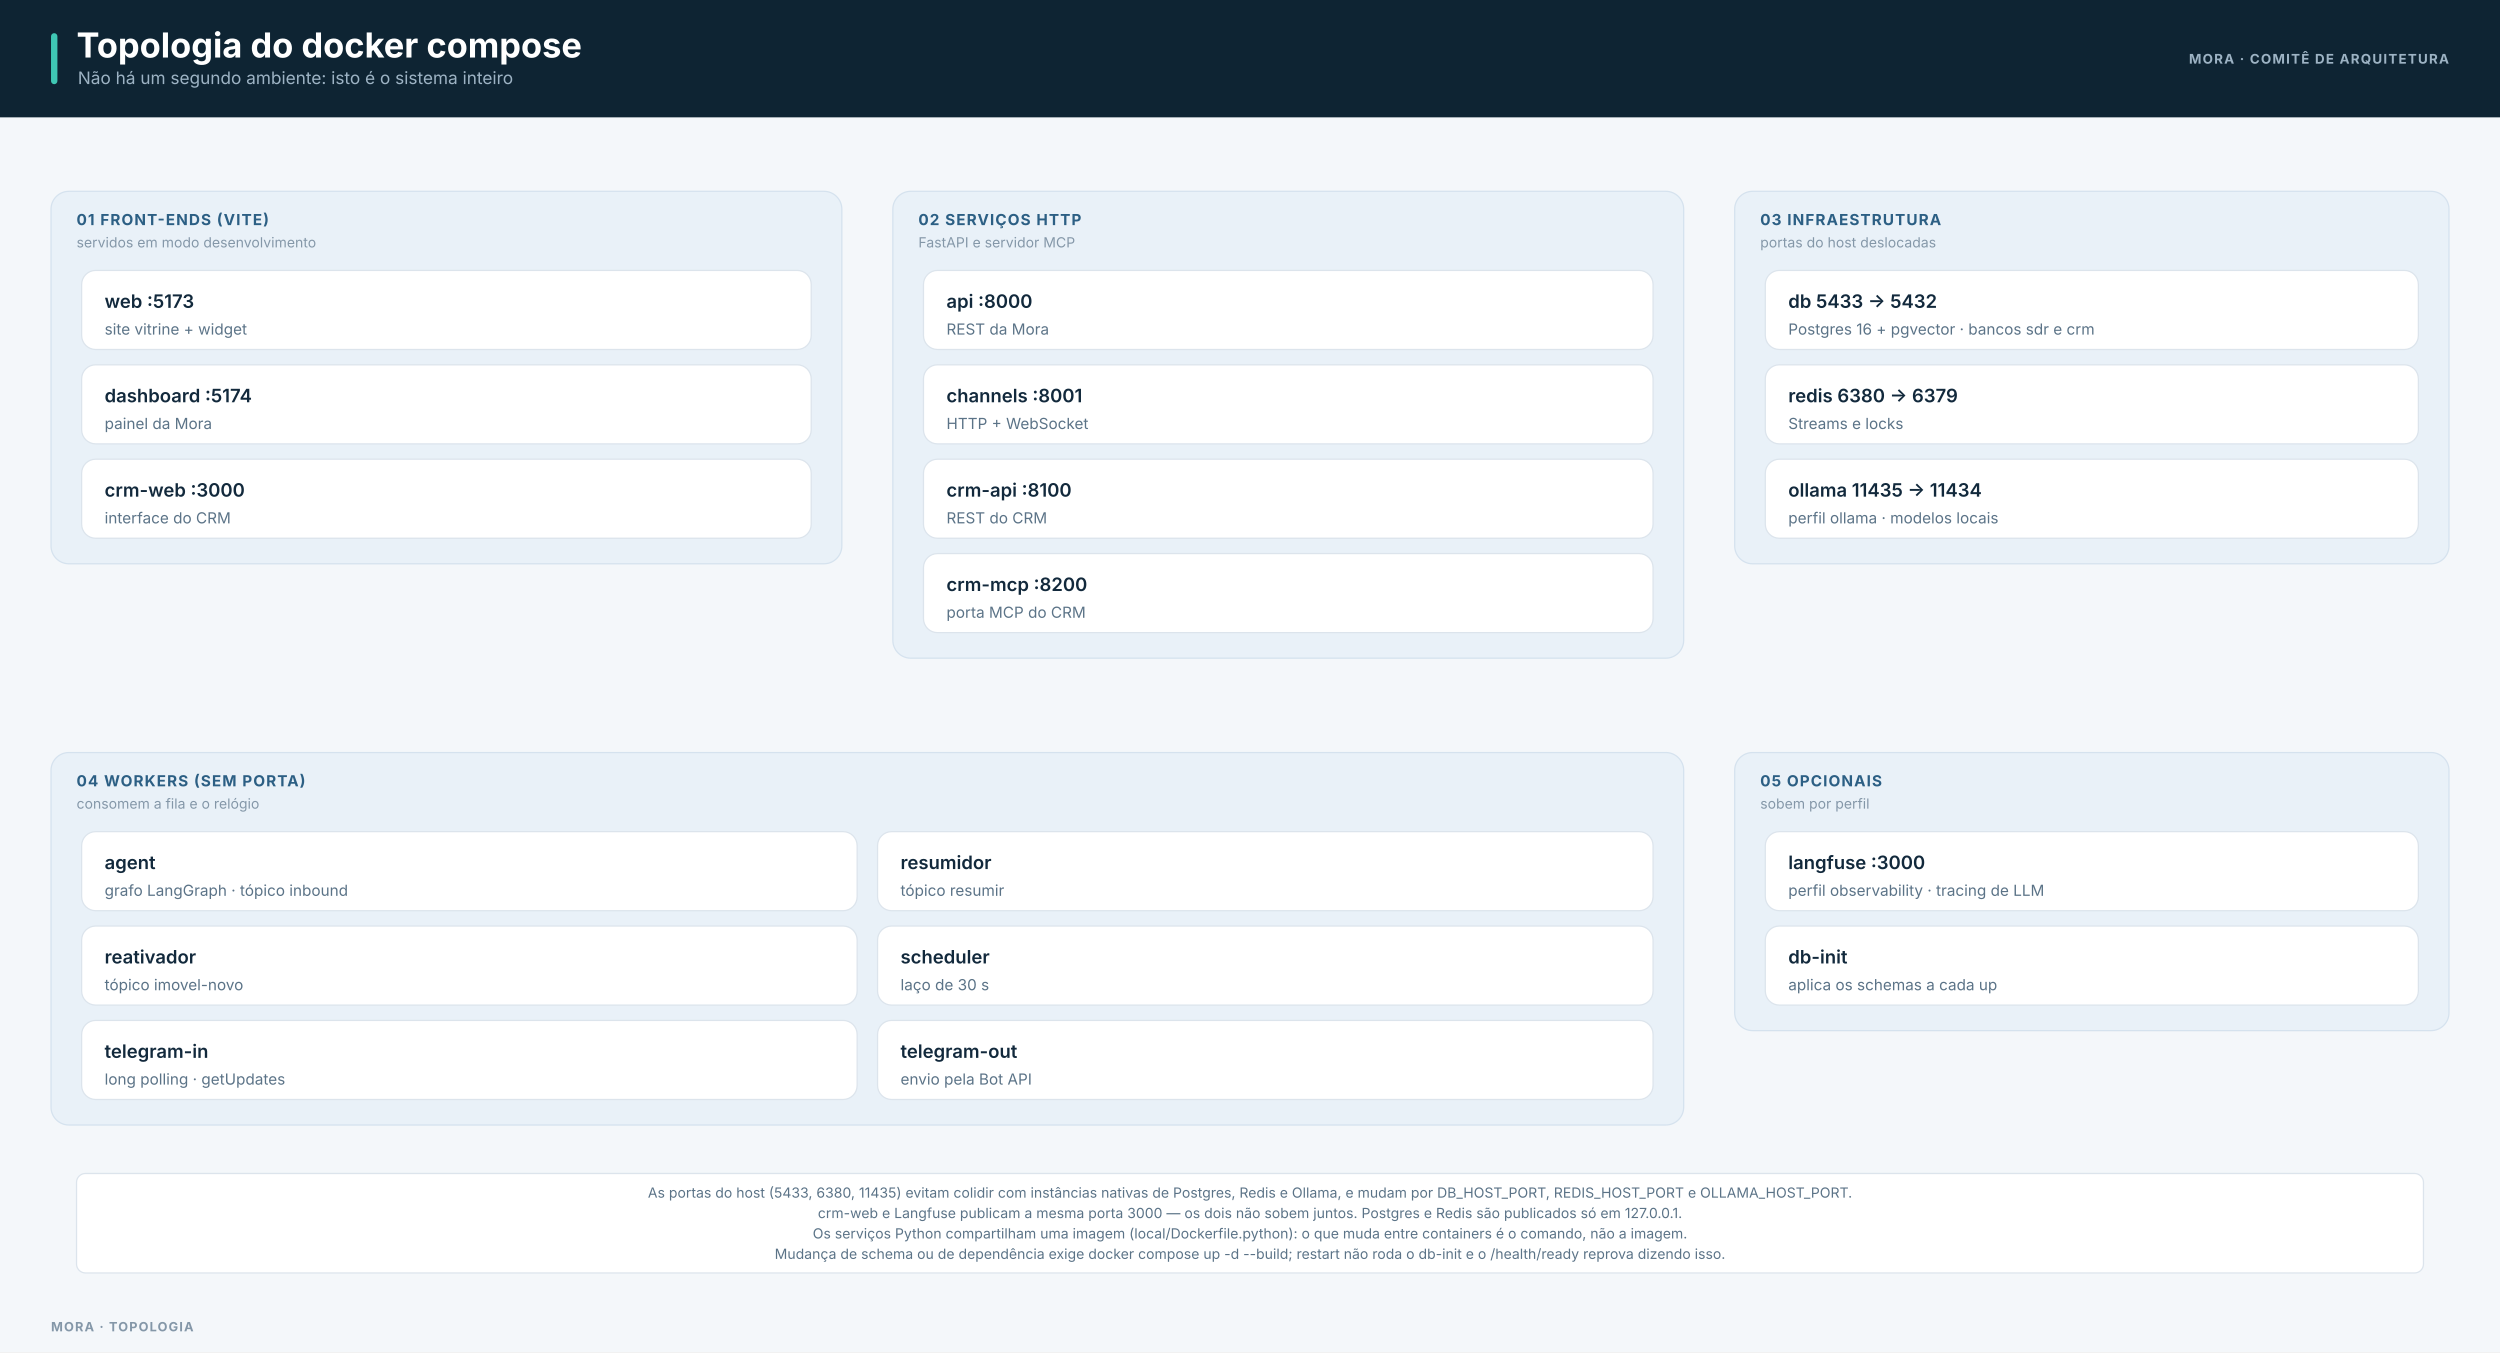
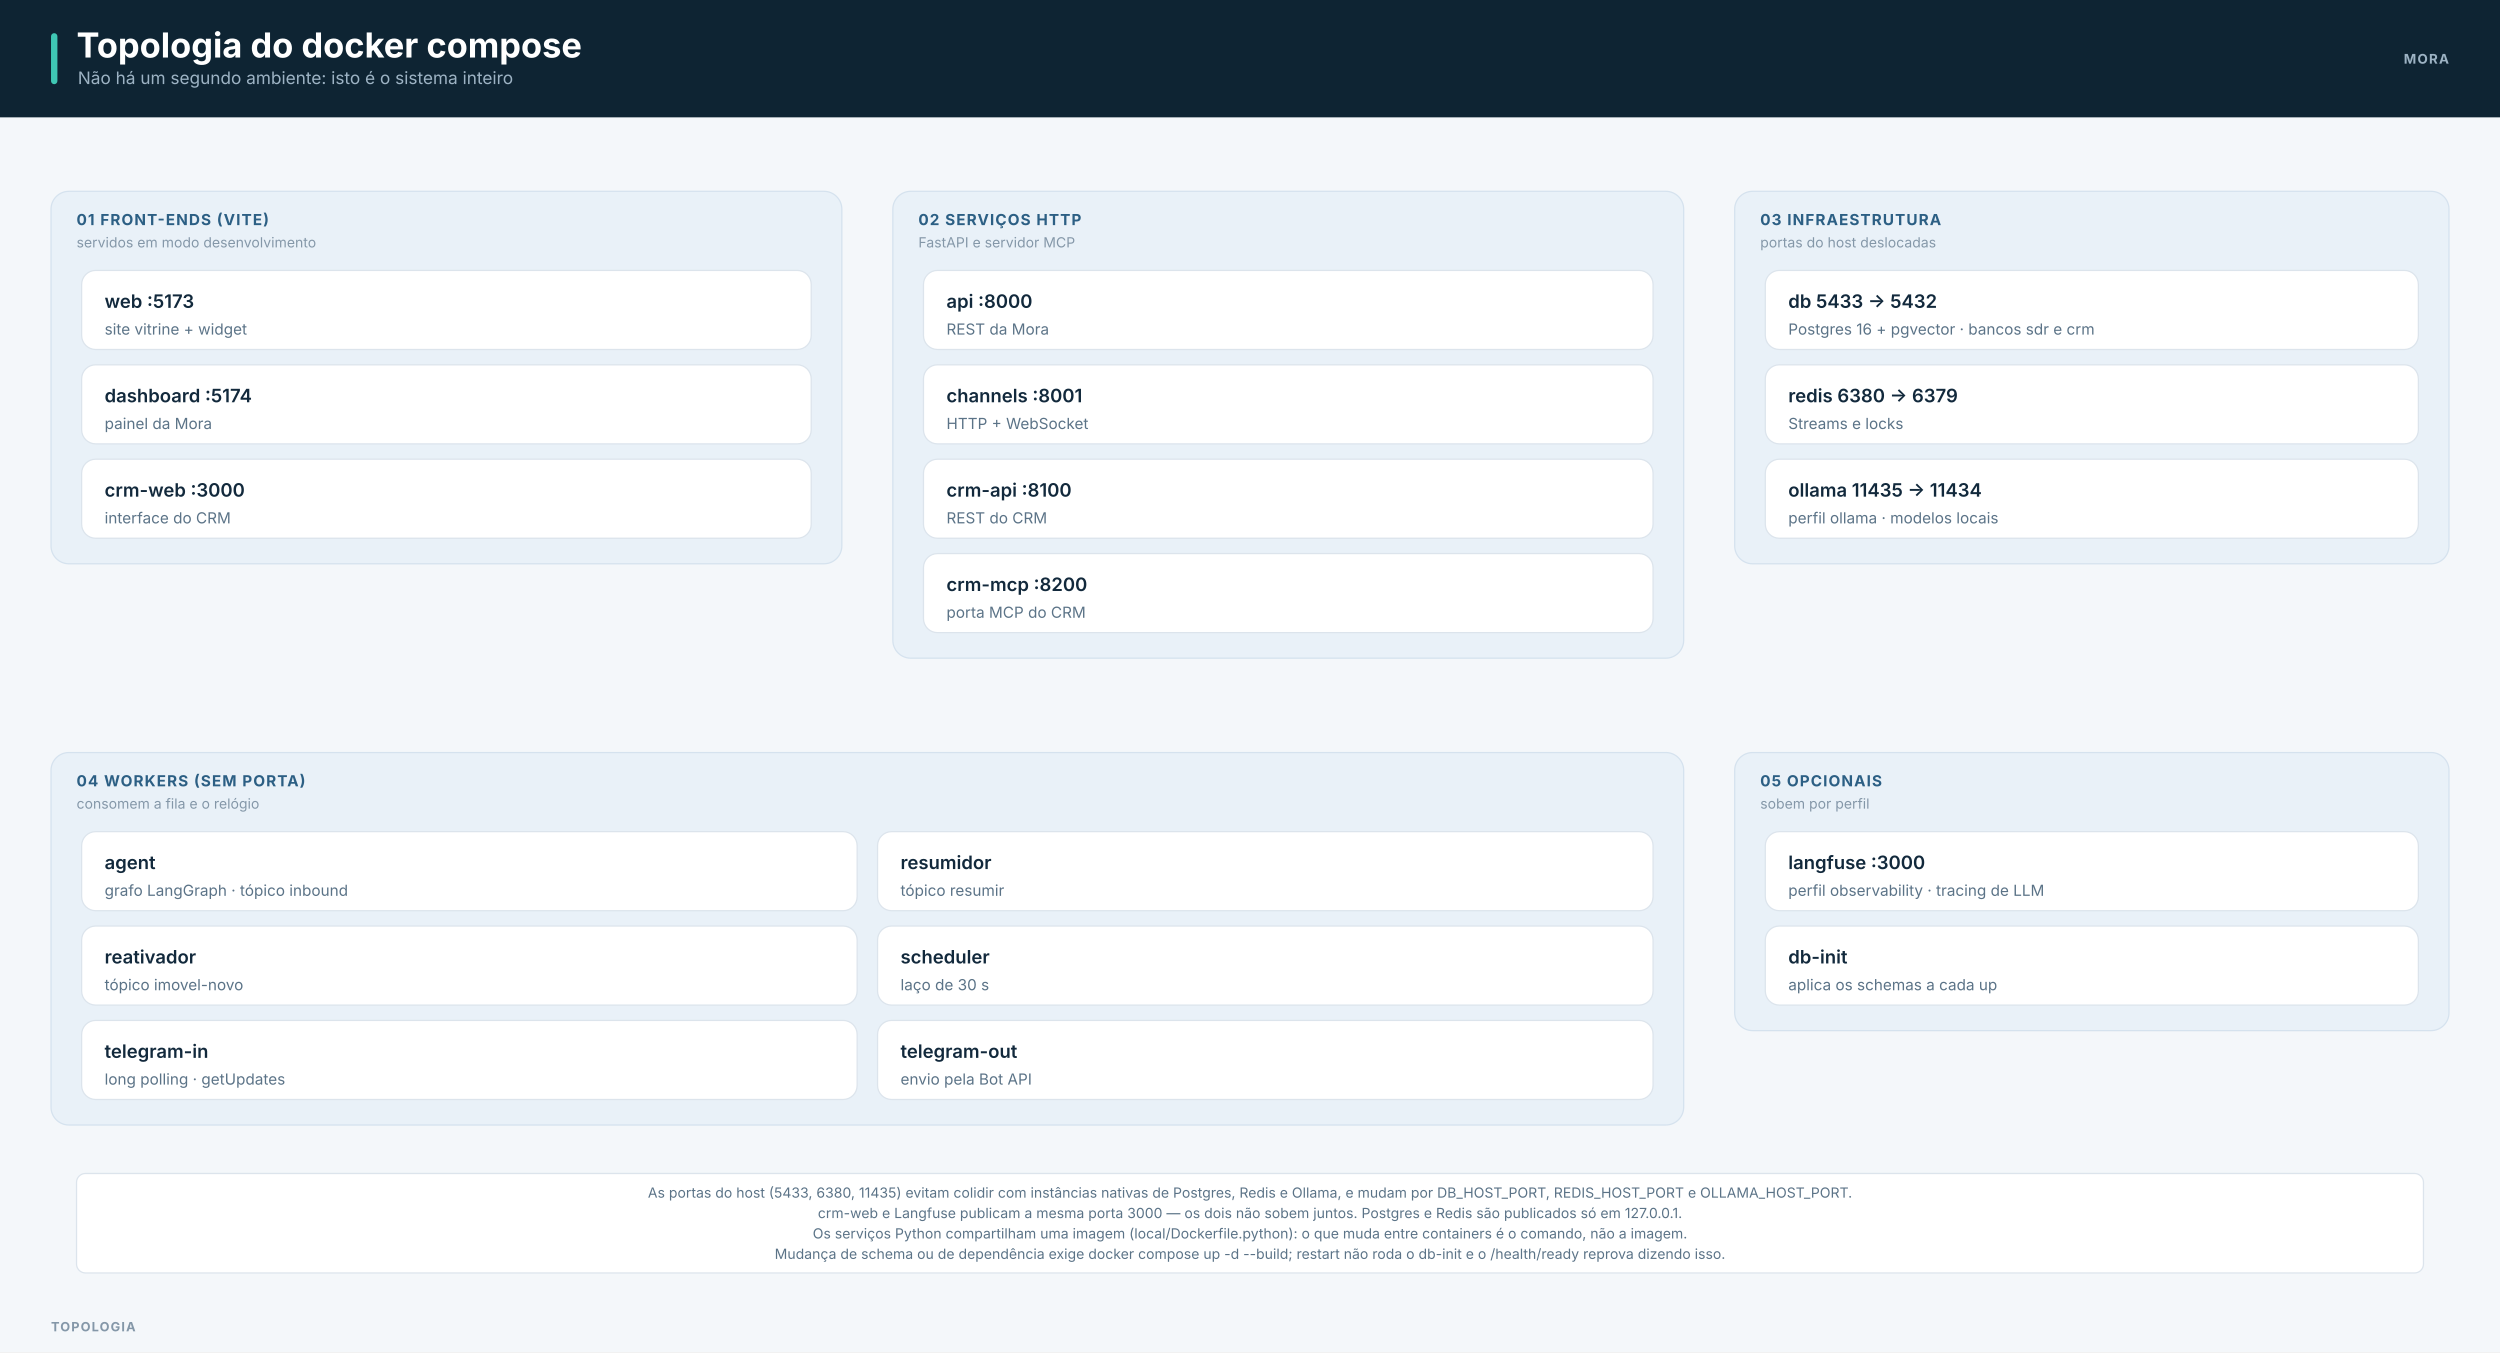
<svg xmlns="http://www.w3.org/2000/svg" viewBox="0 0 1960 1060" width="1960" height="1060" role="img" aria-label="Serviços do docker compose agrupados em front-ends, serviços HTTP, workers e infraestrutura.">
  <style>
  text{font-family:Inter,'Segoe UI',system-ui,-apple-system,'Helvetica Neue',Arial,sans-serif;dominant-baseline:middle}
  .t-tit{font-size:17px;font-weight:600;fill:#12293C}
  .t-tit-s{font-size:14.5px;font-weight:600;fill:#12293C}
  .t-sub{font-size:12px;font-weight:400;fill:#5B7387}
  .t-sub-s{font-size:11px;font-weight:400;fill:#5B7387}
  .t-mini{font-size:10.5px;font-weight:400;fill:#8497A8}
  .t-grp{font-size:12px;font-weight:700;fill:#2C5F84;letter-spacing:.07em}
  .t-grp-s{font-size:11px;font-weight:400;fill:#8497A8}
  .t-seta{font-size:11.5px;font-weight:500}
  .t-leg{font-size:11.5px;font-weight:500;fill:#5B7387}
  .t-rod{font-size:10px;font-weight:700;fill:#8497A8;letter-spacing:.09em}
  .t-cab{font-size:27px;font-weight:700;fill:#FFFFFF}
  .t-cab-s{font-size:13.5px;font-weight:400;fill:#9DB3C4}
  .t-cab-r{font-size:10.5px;font-weight:700;fill:#9DB3C4;letter-spacing:.09em}
  .cartao{fill:#FFFFFF;stroke:#DCE4EC;stroke-width:1}
  .grupo{fill:#E9F1F8;stroke:#D5E2EE;stroke-width:1}
  .linha{stroke:#DCE4EC;stroke-width:1}
  .s-azul{stroke:#2E76B8} .f-azul{fill:#2E76B8} .x-azul{fill:#2E76B8}
  .s-verde{stroke:#0E7F72} .f-verde{fill:#0E7F72} .x-verde{fill:#0E7F72}
  .s-roxo{stroke:#7A4CC0} .f-roxo{fill:#7A4CC0} .x-roxo{fill:#7A4CC0}
  .s-cinza{stroke:#64798C} .f-cinza{fill:#64798C} .x-cinza{fill:#64798C}
  .s-ambar{stroke:#A9701A} .f-ambar{fill:#A9701A} .x-ambar{fill:#A9701A}
  .s-vermelho{stroke:#B04437} .f-vermelho{fill:#B04437} .x-vermelho{fill:#B04437}
  .s-tinta2{stroke:#5B7387} .f-tinta2{fill:#5B7387} .x-tinta2{fill:#5B7387}
  .aresta{fill:none;stroke-width:1.9;stroke-linecap:round;stroke-linejoin:round}
</style>
  <defs>
    <marker id="p-azul" viewBox="0 0 10 10" refX="8.5" refY="5" markerWidth="7" markerHeight="7" orient="auto-start-reverse">
      <path d="M0.5 1.2 9 5 0.5 8.8 2.6 5z" class="f-azul" />
    </marker>
    <marker id="p-verde" viewBox="0 0 10 10" refX="8.5" refY="5" markerWidth="7" markerHeight="7" orient="auto-start-reverse">
      <path d="M0.5 1.2 9 5 0.5 8.8 2.6 5z" class="f-verde" />
    </marker>
    <marker id="p-roxo" viewBox="0 0 10 10" refX="8.5" refY="5" markerWidth="7" markerHeight="7" orient="auto-start-reverse">
      <path d="M0.5 1.2 9 5 0.5 8.8 2.6 5z" class="f-roxo" />
    </marker>
    <marker id="p-cinza" viewBox="0 0 10 10" refX="8.5" refY="5" markerWidth="7" markerHeight="7" orient="auto-start-reverse">
      <path d="M0.5 1.2 9 5 0.5 8.8 2.6 5z" class="f-cinza" />
    </marker>
    <marker id="p-ambar" viewBox="0 0 10 10" refX="8.5" refY="5" markerWidth="7" markerHeight="7" orient="auto-start-reverse">
      <path d="M0.5 1.2 9 5 0.5 8.8 2.6 5z" class="f-ambar" />
    </marker>
    <marker id="p-vermelho" viewBox="0 0 10 10" refX="8.5" refY="5" markerWidth="7" markerHeight="7" orient="auto-start-reverse">
      <path d="M0.5 1.2 9 5 0.5 8.8 2.6 5z" class="f-vermelho" />
    </marker>
    <marker id="p-tinta2" viewBox="0 0 10 10" refX="8.5" refY="5" markerWidth="7" markerHeight="7" orient="auto-start-reverse">
      <path d="M0.5 1.2 9 5 0.5 8.8 2.6 5z" class="f-tinta2" />
    </marker>
  </defs>
  <rect width="1960" height="1060" fill="#F4F7FA" />
  <rect width="1960" height="92" fill="#0E2433" />
  <rect x="40" y="26" width="5" height="40" rx="2.5" fill="#3FC7B4" />
  <text x="60" y="35.0" class="t-cab">Topologia do docker compose</text>
  <text x="61" y="61.0" class="t-cab-s">Não há um segundo ambiente: isto é o sistema inteiro</text>
-   <text x="1920" y="46.0" class="t-cab-r" text-anchor="end">MORA · COMITÊ DE ARQUITETURA</text>
+   <text x="1920" y="46.0" class="t-cab-r" text-anchor="end">MORA</text>
  <rect x="40" y="150" width="620" height="292" rx="14" class="grupo" />
  <text x="60" y="172" class="t-grp">01 FRONT-ENDS (VITE)</text>
  <text x="60" y="190" class="t-grp-s">servidos em modo desenvolvimento</text>
  <rect x="64.0" y="212" width="572.0" height="62" rx="11" class="cartao" />
  <text x="82.0" y="236" class="t-tit-s">web :5173</text>
  <text x="82.0" y="258" class="t-sub">site vitrine + widget</text>
  <rect x="64.0" y="286" width="572.0" height="62" rx="11" class="cartao" />
  <text x="82.0" y="310" class="t-tit-s">dashboard :5174</text>
  <text x="82.0" y="332" class="t-sub">painel da Mora</text>
  <rect x="64.0" y="360" width="572.0" height="62" rx="11" class="cartao" />
  <text x="82.0" y="384" class="t-tit-s">crm-web :3000</text>
  <text x="82.0" y="406" class="t-sub">interface do CRM</text>
  <rect x="700" y="150" width="620" height="366" rx="14" class="grupo" />
  <text x="720" y="172" class="t-grp">02 SERVIÇOS HTTP</text>
  <text x="720" y="190" class="t-grp-s">FastAPI e servidor MCP</text>
  <rect x="724.0" y="212" width="572.0" height="62" rx="11" class="cartao" />
  <text x="742.0" y="236" class="t-tit-s">api :8000</text>
  <text x="742.0" y="258" class="t-sub">REST da Mora</text>
  <rect x="724.0" y="286" width="572.0" height="62" rx="11" class="cartao" />
  <text x="742.0" y="310" class="t-tit-s">channels :8001</text>
  <text x="742.0" y="332" class="t-sub">HTTP + WebSocket</text>
  <rect x="724.0" y="360" width="572.0" height="62" rx="11" class="cartao" />
  <text x="742.0" y="384" class="t-tit-s">crm-api :8100</text>
  <text x="742.0" y="406" class="t-sub">REST do CRM</text>
  <rect x="724.0" y="434" width="572.0" height="62" rx="11" class="cartao" />
  <text x="742.0" y="458" class="t-tit-s">crm-mcp :8200</text>
  <text x="742.0" y="480" class="t-sub">porta MCP do CRM</text>
  <rect x="1360" y="150" width="560" height="292" rx="14" class="grupo" />
  <text x="1380" y="172" class="t-grp">03 INFRAESTRUTURA</text>
  <text x="1380" y="190" class="t-grp-s">portas do host deslocadas</text>
  <rect x="1384.0" y="212" width="512.0" height="62" rx="11" class="cartao" />
  <text x="1402.0" y="236" class="t-tit-s">db  5433 → 5432</text>
  <text x="1402.0" y="258" class="t-sub">Postgres 16 + pgvector · bancos sdr e crm</text>
  <rect x="1384.0" y="286" width="512.0" height="62" rx="11" class="cartao" />
  <text x="1402.0" y="310" class="t-tit-s">redis  6380 → 6379</text>
  <text x="1402.0" y="332" class="t-sub">Streams e locks</text>
  <rect x="1384.0" y="360" width="512.0" height="62" rx="11" class="cartao" />
  <text x="1402.0" y="384" class="t-tit-s">ollama  11435 → 11434</text>
  <text x="1402.0" y="406" class="t-sub">perfil ollama · modelos locais</text>
  <rect x="40" y="590" width="1280" height="292" rx="14" class="grupo" />
  <text x="60" y="612" class="t-grp">04 WORKERS (SEM PORTA)</text>
  <text x="60" y="630" class="t-grp-s">consomem a fila e o relógio</text>
  <rect x="64.0" y="652" width="608.0" height="62" rx="11" class="cartao" />
  <text x="82.0" y="676" class="t-tit-s">agent</text>
  <text x="82.0" y="698" class="t-sub">grafo LangGraph · tópico inbound</text>
  <rect x="688.0" y="652" width="608.0" height="62" rx="11" class="cartao" />
  <text x="706.0" y="676" class="t-tit-s">resumidor</text>
  <text x="706.0" y="698" class="t-sub">tópico resumir</text>
  <rect x="64.0" y="726" width="608.0" height="62" rx="11" class="cartao" />
  <text x="82.0" y="750" class="t-tit-s">reativador</text>
  <text x="82.0" y="772" class="t-sub">tópico imovel-novo</text>
  <rect x="688.0" y="726" width="608.0" height="62" rx="11" class="cartao" />
  <text x="706.0" y="750" class="t-tit-s">scheduler</text>
  <text x="706.0" y="772" class="t-sub">laço de 30 s</text>
  <rect x="64.0" y="800" width="608.0" height="62" rx="11" class="cartao" />
  <text x="82.0" y="824" class="t-tit-s">telegram-in</text>
  <text x="82.0" y="846" class="t-sub">long polling · getUpdates</text>
  <rect x="688.0" y="800" width="608.0" height="62" rx="11" class="cartao" />
  <text x="706.0" y="824" class="t-tit-s">telegram-out</text>
  <text x="706.0" y="846" class="t-sub">envio pela Bot API</text>
  <rect x="1360" y="590" width="560" height="218" rx="14" class="grupo" />
  <text x="1380" y="612" class="t-grp">05 OPCIONAIS</text>
  <text x="1380" y="630" class="t-grp-s">sobem por perfil</text>
  <rect x="1384.0" y="652" width="512.0" height="62" rx="11" class="cartao" />
  <text x="1402.0" y="676" class="t-tit-s">langfuse :3000</text>
  <text x="1402.0" y="698" class="t-sub">perfil observability · tracing de LLM</text>
  <rect x="1384.0" y="726" width="512.0" height="62" rx="11" class="cartao" />
  <text x="1402.0" y="750" class="t-tit-s">db-init</text>
  <text x="1402.0" y="772" class="t-sub">aplica os schemas a cada up</text>
  <rect x="60.0" y="920" width="1840" height="78" rx="7" class="cartao" />
  <text x="980" y="935" class="t-sub-s" text-anchor="middle">As portas do host (5433, 6380, 11435) evitam colidir com instâncias nativas de Postgres, Redis e Ollama, e mudam por DB_HOST_PORT, REDIS_HOST_PORT e OLLAMA_HOST_PORT.</text>
  <text x="980" y="951" class="t-sub-s" text-anchor="middle">crm-web e Langfuse publicam a mesma porta 3000 — os dois não sobem juntos. Postgres e Redis são publicados só em 127.0.0.1.</text>
  <text x="980" y="967" class="t-sub-s" text-anchor="middle">Os serviços Python compartilham uma imagem (local/Dockerfile.python): o que muda entre containers é o comando, não a imagem.</text>
  <text x="980" y="983" class="t-sub-s" text-anchor="middle">Mudança de schema ou de dependência exige docker compose up -d --build; restart não roda o db-init e o /health/ready reprova dizendo isso.</text>
-   <text x="40" y="1040" class="t-rod">MORA · TOPOLOGIA</text>
+   <text x="40" y="1040" class="t-rod">TOPOLOGIA</text>
</svg>
